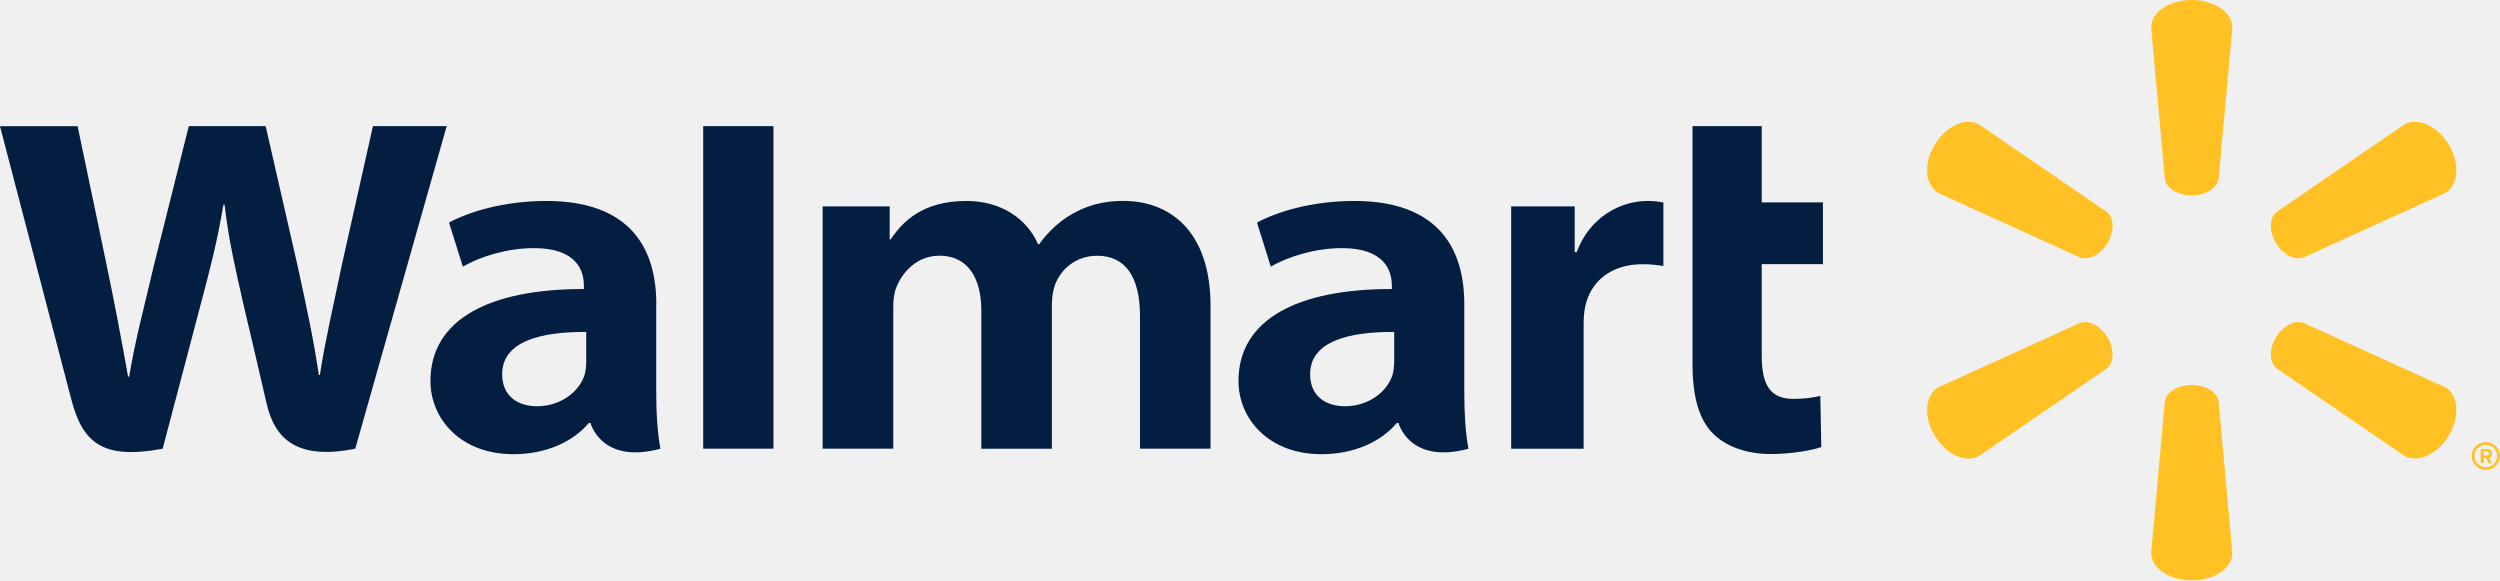
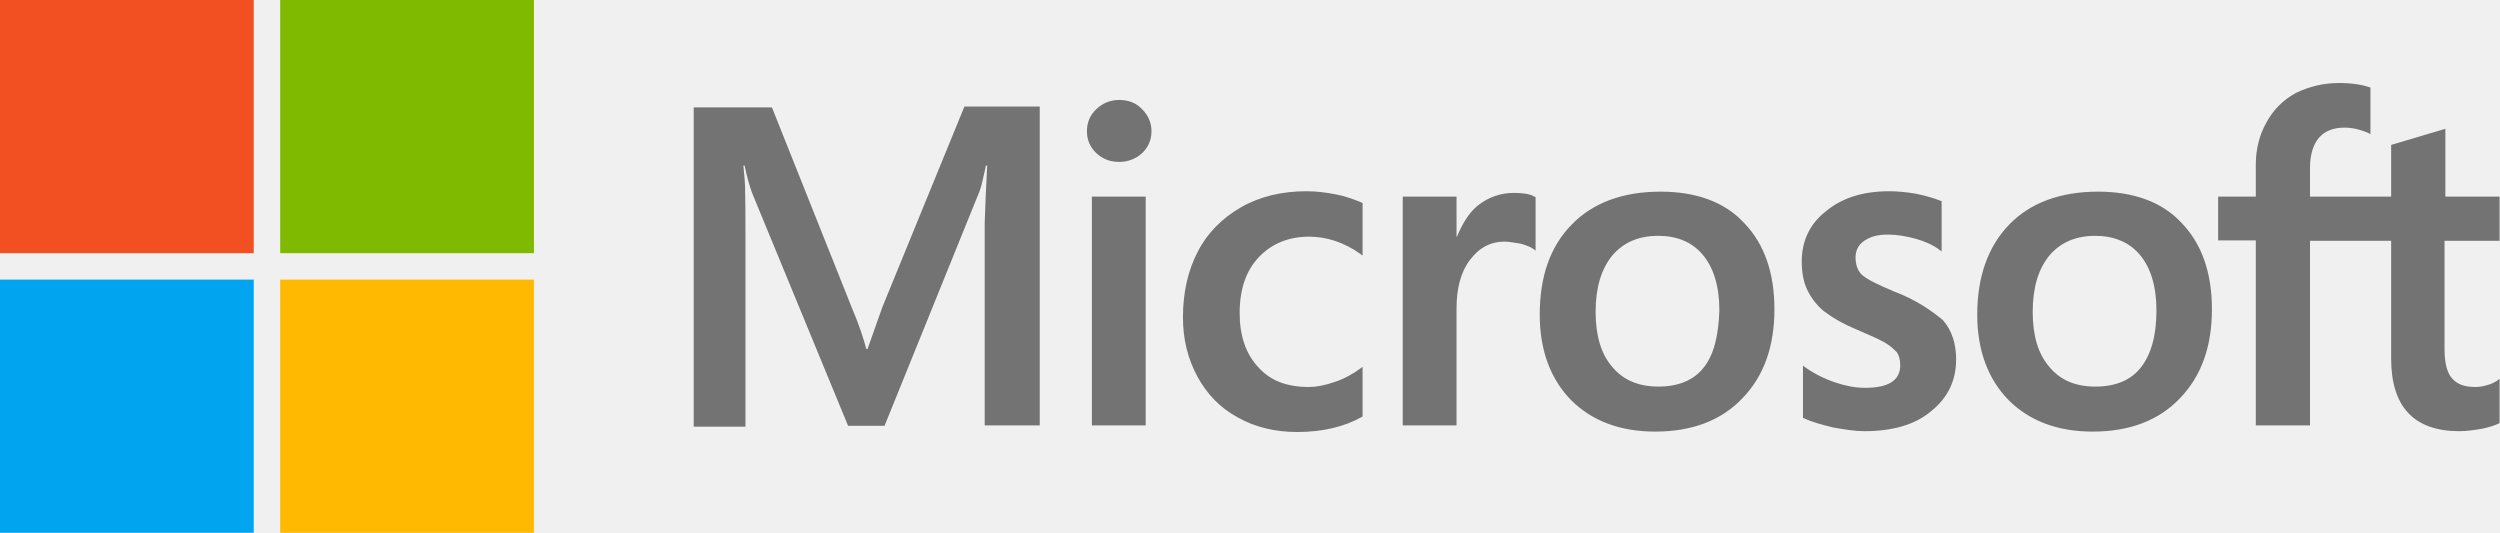
- <svg xmlns="http://www.w3.org/2000/svg" width="112" height="26" viewBox="0 0 112 26" fill="none">
-   <g clip-path="url(#clip0_1102_343)">
-     <path d="M39.858 9.248V10.721H39.903C40.438 9.932 41.326 9.003 43.295 9.003C44.827 9.003 46.001 9.776 46.505 10.943H46.55C46.98 10.353 47.473 9.906 48.026 9.59C48.68 9.215 49.407 9 50.323 9C52.397 9 54.232 10.337 54.232 13.707V20.1H51.071V14.154C51.071 12.446 50.449 11.458 49.155 11.458C48.208 11.458 47.519 12.051 47.257 12.781C47.166 13.033 47.124 13.375 47.124 13.662V20.103H43.963V13.913C43.963 12.462 43.365 11.455 42.089 11.455C41.068 11.455 40.428 12.204 40.166 12.847C40.054 13.12 40.019 13.437 40.019 13.733V20.1H36.854V9.248H39.858ZM70.547 9.248V11.295H70.635C71.215 9.73 72.593 9.003 73.803 9.003C74.107 9.003 74.275 9.026 74.52 9.072V11.914C74.229 11.875 73.96 11.836 73.582 11.836C72.212 11.836 71.257 12.579 71.016 13.743C70.964 13.984 70.946 14.245 70.946 14.545V20.103H67.701V9.248H70.547ZM78.925 5.652V9.068H81.667V11.833H78.925V15.911C78.925 17.231 79.285 17.87 80.355 17.87C80.859 17.87 81.23 17.811 81.551 17.737L81.593 20.028C81.163 20.178 80.247 20.341 79.317 20.341C78.222 20.341 77.31 19.986 76.754 19.435C76.118 18.806 75.824 17.776 75.824 16.309V5.652H78.925ZM34.651 20.1H31.504V5.652H34.651V20.1ZM26.259 16.224C26.259 16.423 26.242 16.631 26.183 16.811C25.938 17.564 25.102 18.2 24.06 18.2C23.189 18.2 22.497 17.74 22.497 16.765C22.497 15.275 24.259 14.861 26.263 14.871V16.224H26.259ZM29.403 13.626C29.403 11.165 28.277 9.003 24.469 9.003C22.515 9.003 20.962 9.515 20.116 9.971L20.735 11.947C21.508 11.491 22.742 11.116 23.91 11.116C25.843 11.112 26.158 12.136 26.158 12.791V12.948C21.945 12.941 19.284 14.301 19.284 17.072C19.284 18.763 20.637 20.348 22.994 20.348C24.445 20.348 25.655 19.81 26.382 18.946H26.452C26.452 18.946 26.934 20.82 29.585 20.103C29.445 19.321 29.399 18.49 29.399 17.489V13.626H29.403ZM3.476 5.652C3.801 7.181 4.724 11.621 4.724 11.621C5.112 13.447 5.469 15.36 5.738 16.873H5.787C6.049 15.266 6.462 13.743 6.902 11.859L8.458 5.652H11.902L13.357 12.019C13.738 13.789 14.042 15.155 14.284 16.801H14.329C14.591 15.138 14.934 13.717 15.308 11.898L16.707 5.652H20.011L15.916 20.1C13.308 20.631 12.308 19.653 11.951 18.102C11.595 16.547 10.895 13.59 10.895 13.59C10.535 11.97 10.255 10.829 10.06 9.166H10.011C9.731 10.812 9.437 11.966 9.004 13.587L7.287 20.103C4.623 20.599 3.699 19.865 3.189 17.873C2.748 16.169 0 5.655 0 5.655H3.476V5.652ZM62.456 16.224C62.456 16.423 62.439 16.631 62.379 16.811C62.135 17.564 61.299 18.2 60.257 18.2C59.386 18.2 58.694 17.74 58.694 16.765C58.694 15.275 60.456 14.861 62.46 14.871V16.224H62.456ZM65.6 13.626C65.6 11.165 64.474 9.003 60.666 9.003C58.712 9.003 57.159 9.515 56.313 9.971L56.932 11.947C57.704 11.491 58.939 11.116 60.107 11.116C62.037 11.112 62.355 12.136 62.355 12.791V12.948C58.145 12.941 55.484 14.301 55.484 17.072C55.484 18.763 56.841 20.348 59.194 20.348C60.642 20.348 61.855 19.81 62.579 18.946H62.652C62.652 18.946 63.135 20.82 65.785 20.103C65.645 19.321 65.6 18.49 65.6 17.489V13.626Z" fill="#041E42" />
-     <path d="M94.423 15.124C94.734 15.652 94.713 16.241 94.382 16.51L88.659 20.428C88.062 20.765 87.17 20.356 86.665 19.502C86.156 18.644 86.247 17.687 86.843 17.35L93.179 14.47C93.576 14.321 94.113 14.597 94.423 15.124ZM101.955 15.124C102.269 14.597 102.802 14.324 103.199 14.467L109.539 17.347C110.135 17.684 110.222 18.64 109.717 19.498C109.208 20.353 108.313 20.758 107.72 20.424L101.997 16.506C101.669 16.241 101.645 15.648 101.955 15.124ZM98.188 17.248C98.811 17.248 99.324 17.561 99.393 17.973L100.01 24.774C100.01 25.448 99.205 26 98.191 26C97.18 26 96.372 25.448 96.372 24.774L96.985 17.973C97.055 17.561 97.567 17.248 98.188 17.248ZM101.997 9.494L107.72 5.572C108.313 5.235 109.208 5.64 109.717 6.498C110.222 7.356 110.135 8.313 109.539 8.65L103.199 11.533C102.802 11.676 102.265 11.403 101.955 10.876C101.645 10.348 101.669 9.759 101.997 9.494ZM93.179 11.533L86.843 8.65C86.25 8.313 86.159 7.356 86.665 6.498C87.17 5.64 88.066 5.235 88.659 5.572L94.382 9.494C94.713 9.756 94.734 10.348 94.423 10.876C94.113 11.403 93.576 11.676 93.179 11.533ZM96.985 8.027L96.372 1.225C96.372 0.551 97.177 0 98.191 0C99.205 0 100.01 0.551 100.01 1.225L99.393 8.027C99.324 8.435 98.811 8.752 98.188 8.752C97.567 8.752 97.055 8.435 96.985 8.027ZM111.265 20.4V20.23H111.421C111.474 20.23 111.509 20.264 111.509 20.315C111.509 20.363 111.474 20.4 111.421 20.4H111.265ZM111.136 20.71C111.136 20.727 111.15 20.744 111.171 20.744H111.237C111.254 20.744 111.272 20.727 111.272 20.71V20.516H111.38L111.467 20.72C111.474 20.734 111.484 20.744 111.498 20.744H111.578C111.603 20.744 111.62 20.72 111.61 20.697C111.578 20.635 111.547 20.571 111.516 20.506C111.568 20.489 111.648 20.438 111.648 20.315C111.648 20.186 111.54 20.111 111.432 20.111H111.171C111.153 20.111 111.136 20.128 111.136 20.145V20.71ZM110.853 20.428C110.853 20.152 111.083 19.927 111.366 19.927C111.648 19.927 111.878 20.148 111.878 20.428C111.878 20.703 111.651 20.928 111.366 20.928C111.08 20.928 110.853 20.703 110.853 20.428ZM110.731 20.428C110.731 20.768 111.014 21.047 111.366 21.047C111.714 21.047 112 20.768 112 20.428C112 20.087 111.714 19.808 111.366 19.808C111.014 19.808 110.731 20.087 110.731 20.428Z" fill="#FFC124" />
+ <svg xmlns="http://www.w3.org/2000/svg" width="122" height="26" viewBox="0 0 122 26" fill="none">
+   <g clip-path="url(#clip0_1102_337)">
+     <path d="M43.064 14.975L42.336 17.031H42.276C42.155 16.567 41.932 15.862 41.569 15.016L37.67 5.24H33.853V20.82H36.378V11.206C36.378 10.602 36.378 9.916 36.358 9.07C36.337 8.647 36.297 8.324 36.277 8.082H36.337C36.459 8.687 36.6 9.13 36.701 9.413L41.387 20.78H43.165L47.81 9.312C47.911 9.05 48.012 8.526 48.113 8.082H48.174C48.113 9.231 48.073 10.259 48.053 10.884V20.76H50.739V5.2H47.063L43.064 14.975ZM53.284 9.594H55.91V20.76H53.284V9.594ZM54.617 4.878C54.173 4.878 53.809 5.039 53.506 5.321C53.203 5.603 53.042 5.966 53.042 6.409C53.042 6.833 53.203 7.195 53.506 7.478C53.809 7.76 54.173 7.901 54.617 7.901C55.062 7.901 55.445 7.74 55.728 7.478C56.031 7.195 56.193 6.833 56.193 6.409C56.193 5.986 56.031 5.623 55.728 5.321C55.465 5.039 55.082 4.878 54.617 4.878ZM65.222 9.493C64.737 9.392 64.232 9.332 63.747 9.332C62.555 9.332 61.465 9.594 60.556 10.118C59.647 10.642 58.919 11.367 58.455 12.274C57.97 13.202 57.728 14.27 57.728 15.499C57.728 16.567 57.97 17.515 58.435 18.381C58.899 19.228 59.546 19.913 60.414 20.377C61.242 20.84 62.212 21.082 63.303 21.082C64.555 21.082 65.626 20.82 66.474 20.337L66.494 20.316V17.898L66.393 17.978C66.009 18.261 65.565 18.502 65.121 18.643C64.656 18.805 64.232 18.885 63.868 18.885C62.818 18.885 61.99 18.583 61.404 17.918C60.798 17.273 60.495 16.386 60.495 15.278C60.495 14.129 60.798 13.222 61.424 12.557C62.05 11.892 62.879 11.549 63.888 11.549C64.737 11.549 65.605 11.831 66.393 12.396L66.494 12.476V9.916L66.474 9.896C66.13 9.755 65.747 9.594 65.222 9.493ZM73.887 9.413C73.24 9.413 72.634 9.614 72.109 10.037C71.665 10.4 71.362 10.924 71.099 11.549H71.079V9.594H68.453V20.76H71.079V15.056C71.079 14.088 71.281 13.282 71.725 12.698C72.17 12.093 72.735 11.791 73.422 11.791C73.665 11.791 73.907 11.851 74.21 11.892C74.493 11.972 74.695 12.053 74.836 12.154L74.937 12.234V9.614L74.876 9.594C74.695 9.473 74.331 9.413 73.887 9.413ZM81.037 9.352C79.199 9.352 77.725 9.896 76.694 10.964C75.644 12.033 75.139 13.504 75.139 15.358C75.139 17.092 75.664 18.502 76.674 19.53C77.684 20.538 79.058 21.062 80.775 21.062C82.572 21.062 84.006 20.518 85.036 19.43C86.087 18.341 86.592 16.89 86.592 15.096C86.592 13.323 86.107 11.912 85.117 10.884C84.168 9.856 82.774 9.352 81.037 9.352ZM83.138 17.938C82.653 18.563 81.885 18.865 80.936 18.865C79.987 18.865 79.219 18.563 78.674 17.898C78.129 17.273 77.866 16.366 77.866 15.217C77.866 14.028 78.149 13.121 78.674 12.476C79.219 11.831 79.966 11.509 80.916 11.509C81.845 11.509 82.572 11.811 83.097 12.436C83.623 13.061 83.905 13.967 83.905 15.157C83.865 16.366 83.643 17.313 83.138 17.938ZM92.449 14.23C91.621 13.887 91.096 13.625 90.854 13.403C90.652 13.202 90.551 12.919 90.551 12.557C90.551 12.254 90.672 11.952 90.975 11.751C91.278 11.549 91.621 11.448 92.126 11.448C92.57 11.448 93.035 11.529 93.479 11.65C93.924 11.771 94.328 11.952 94.651 12.194L94.752 12.274V9.816L94.691 9.795C94.388 9.675 93.984 9.554 93.5 9.453C93.015 9.372 92.57 9.332 92.207 9.332C90.955 9.332 89.924 9.634 89.117 10.299C88.309 10.924 87.925 11.771 87.925 12.758C87.925 13.282 88.006 13.746 88.187 14.129C88.369 14.512 88.632 14.874 88.995 15.177C89.359 15.459 89.884 15.781 90.611 16.084C91.217 16.346 91.682 16.547 91.965 16.709C92.247 16.87 92.429 17.051 92.57 17.192C92.671 17.354 92.732 17.555 92.732 17.817C92.732 18.563 92.166 18.926 91.015 18.926C90.571 18.926 90.106 18.845 89.561 18.664C89.016 18.482 88.511 18.22 88.086 17.918L87.985 17.837V20.397L88.046 20.417C88.43 20.599 88.894 20.72 89.46 20.861C90.025 20.961 90.53 21.042 90.975 21.042C92.328 21.042 93.439 20.74 94.227 20.075C95.035 19.43 95.459 18.603 95.459 17.535C95.459 16.789 95.257 16.124 94.813 15.62C94.227 15.136 93.5 14.633 92.449 14.23ZM102.387 9.352C100.549 9.352 99.075 9.896 98.044 10.964C97.014 12.033 96.489 13.504 96.489 15.358C96.489 17.092 97.014 18.502 98.024 19.53C99.034 20.538 100.408 21.062 102.124 21.062C103.922 21.062 105.356 20.518 106.386 19.43C107.437 18.341 107.942 16.89 107.942 15.096C107.942 13.323 107.457 11.912 106.467 10.884C105.518 9.856 104.124 9.352 102.387 9.352ZM104.468 17.938C103.983 18.563 103.215 18.865 102.266 18.865C101.296 18.865 100.549 18.563 100.004 17.898C99.458 17.273 99.196 16.366 99.196 15.217C99.196 14.028 99.478 13.121 100.004 12.476C100.549 11.831 101.296 11.509 102.246 11.509C103.155 11.509 103.902 11.811 104.427 12.436C104.952 13.061 105.235 13.967 105.235 15.157C105.235 16.366 104.972 17.313 104.468 17.938ZM121.98 11.751V9.594H119.334V6.288L119.253 6.309L116.748 7.054L116.688 7.075V9.594H112.729V8.183C112.729 7.538 112.89 7.034 113.173 6.712C113.456 6.389 113.88 6.228 114.405 6.228C114.769 6.228 115.153 6.309 115.577 6.49L115.678 6.55V4.273L115.617 4.253C115.254 4.132 114.769 4.051 114.143 4.051C113.355 4.051 112.668 4.233 112.042 4.535C111.416 4.878 110.951 5.341 110.608 5.966C110.265 6.571 110.083 7.256 110.083 8.042V9.594H108.245V11.73H110.083V20.76H112.729V11.751H116.688V17.495C116.688 19.853 117.799 21.042 120.021 21.042C120.384 21.042 120.768 20.982 121.131 20.921C121.515 20.84 121.798 20.74 121.96 20.659L121.98 20.639V18.482L121.879 18.563C121.717 18.664 121.576 18.744 121.333 18.805C121.131 18.865 120.95 18.885 120.808 18.885C120.283 18.885 119.92 18.764 119.657 18.462C119.415 18.18 119.293 17.716 119.293 17.031V11.751H121.98Z" fill="#737373" />
+     <path d="M0 0H12.382V12.355H0V0Z" fill="#F25022" />
+     <path d="M13.674 0H26.056V12.355H13.674V0Z" fill="#7FBA00" />
+     <path d="M0 13.645H12.382V26H0V13.645Z" fill="#00A4EF" />
+     <path d="M13.674 13.645H26.056V26H13.674V13.645Z" fill="#FFB900" />
  </g>
  <defs>
-     <clipPath id="clip0_1102_343">
-       <rect width="112" height="26" fill="white" />
+     <clipPath id="clip0_1102_337">
+       <rect width="122" height="26" fill="white" />
    </clipPath>
  </defs>
</svg>
